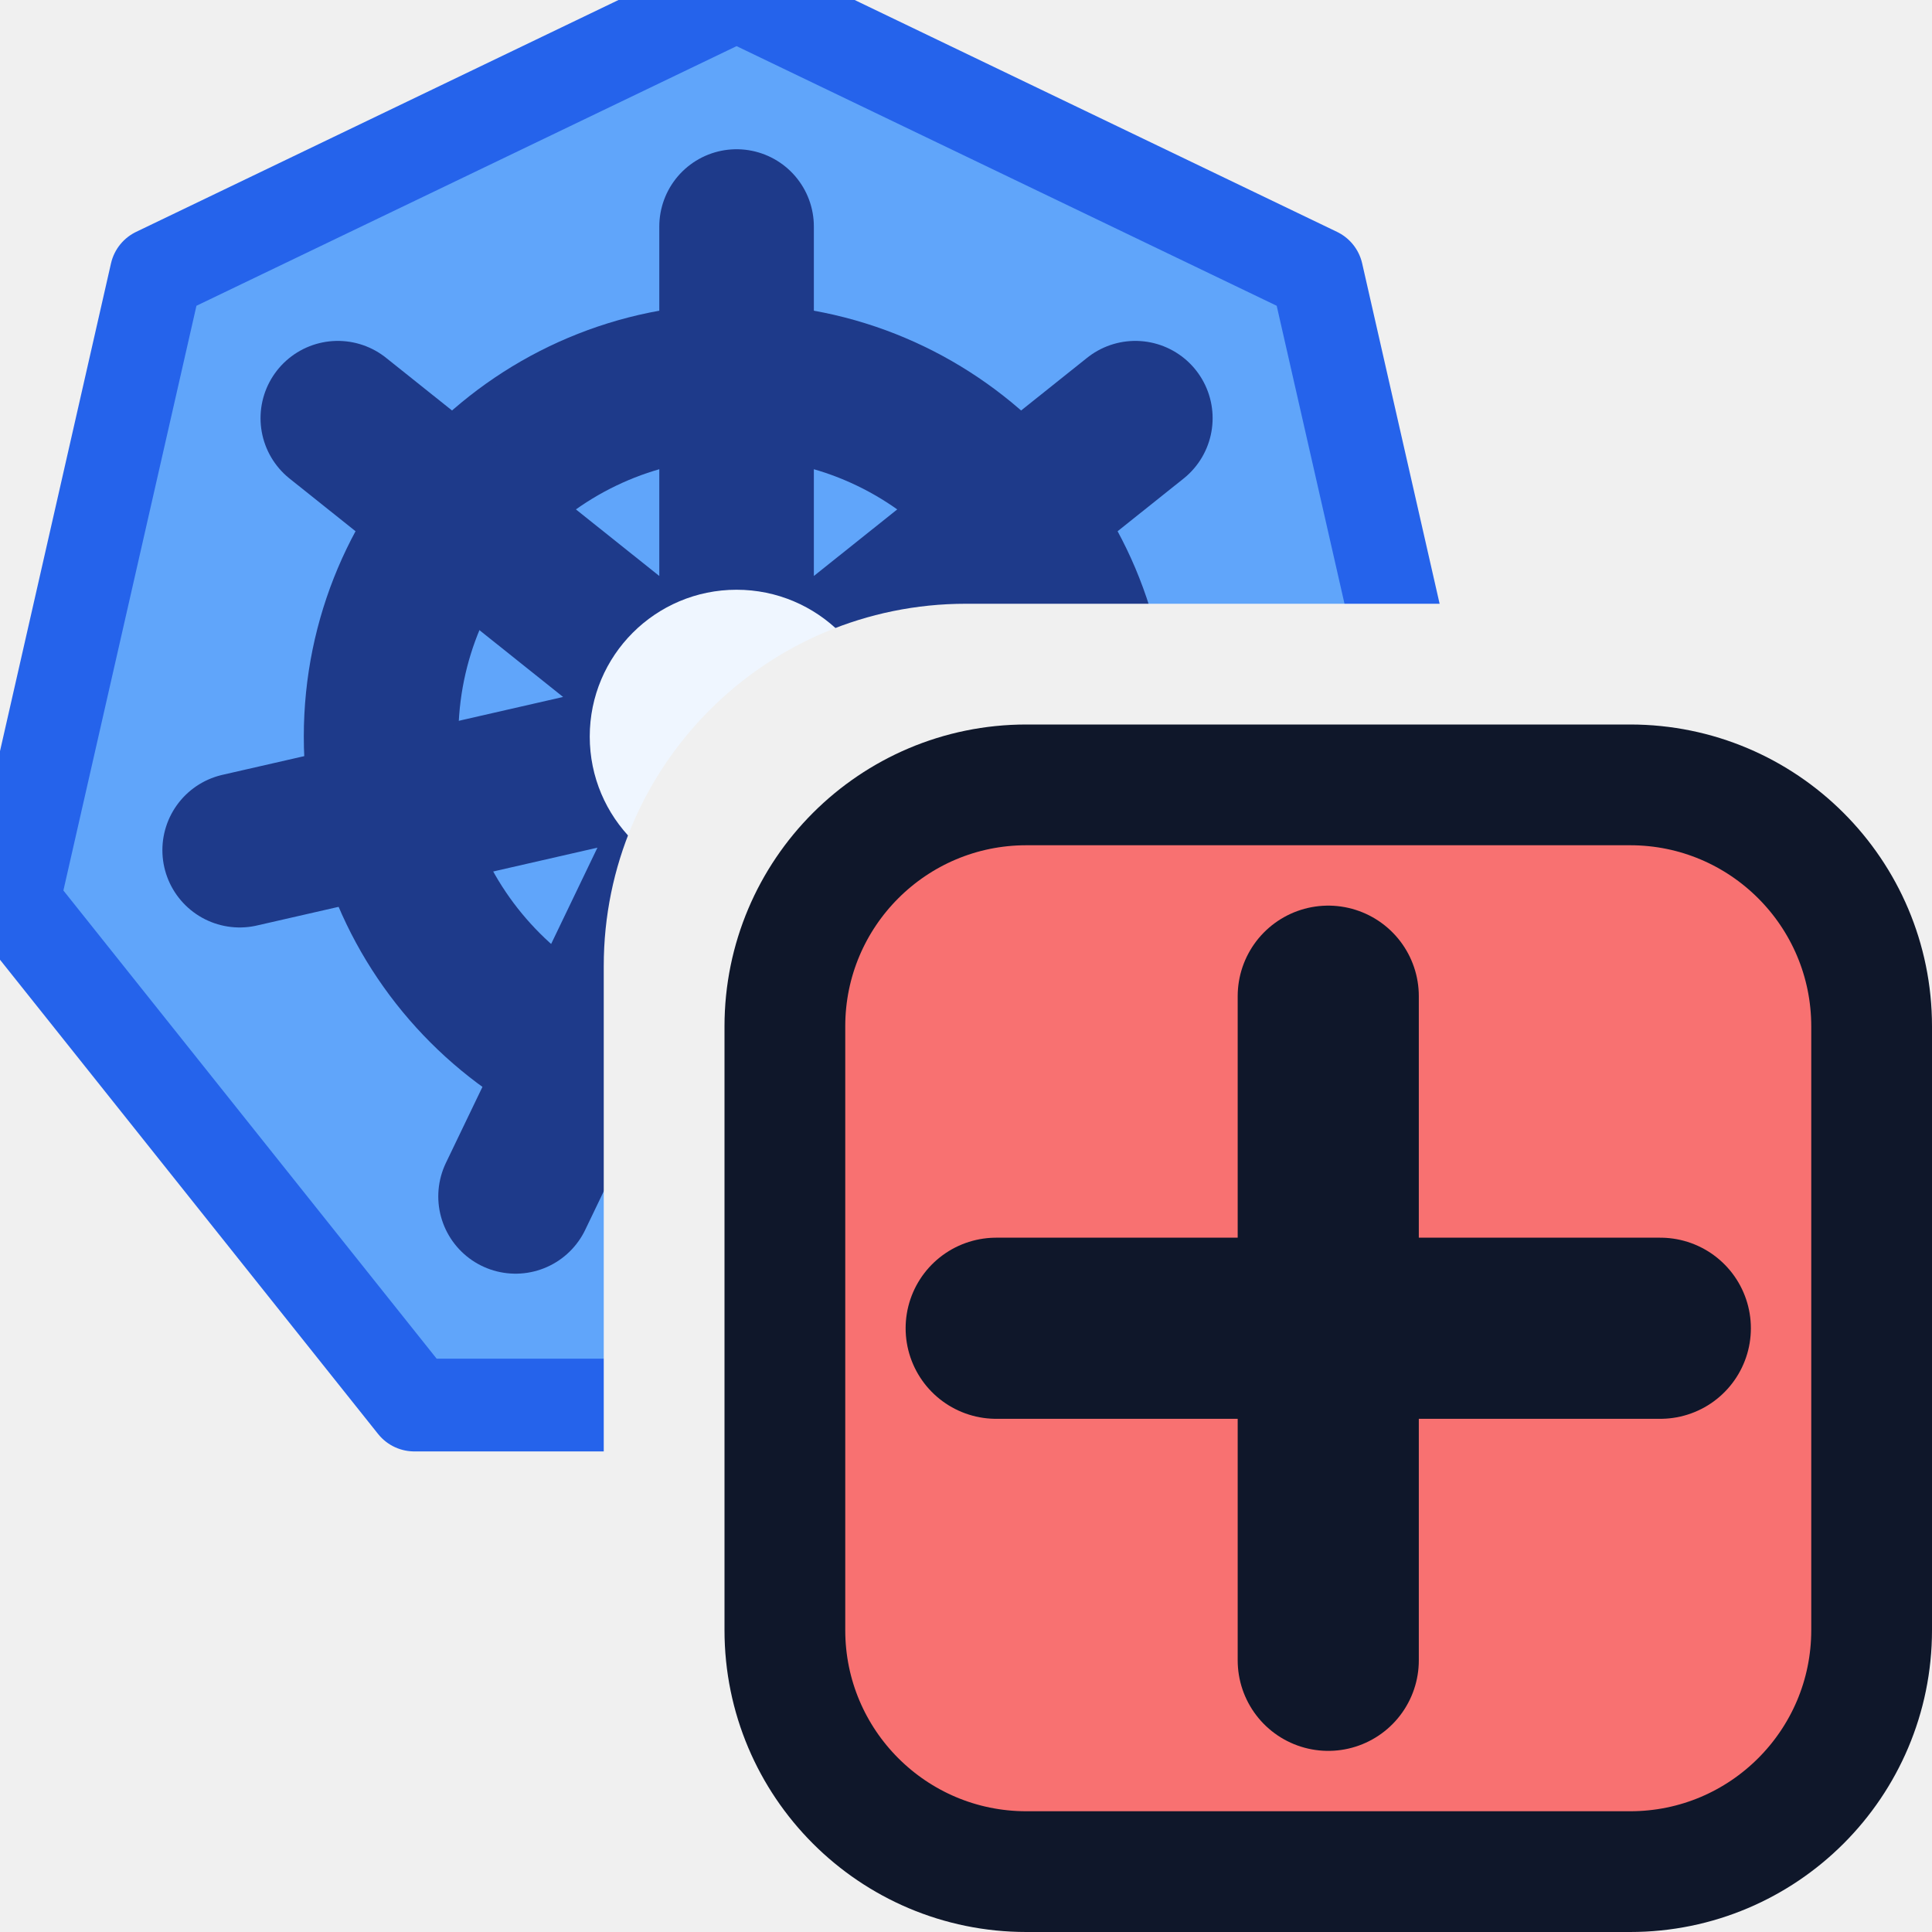
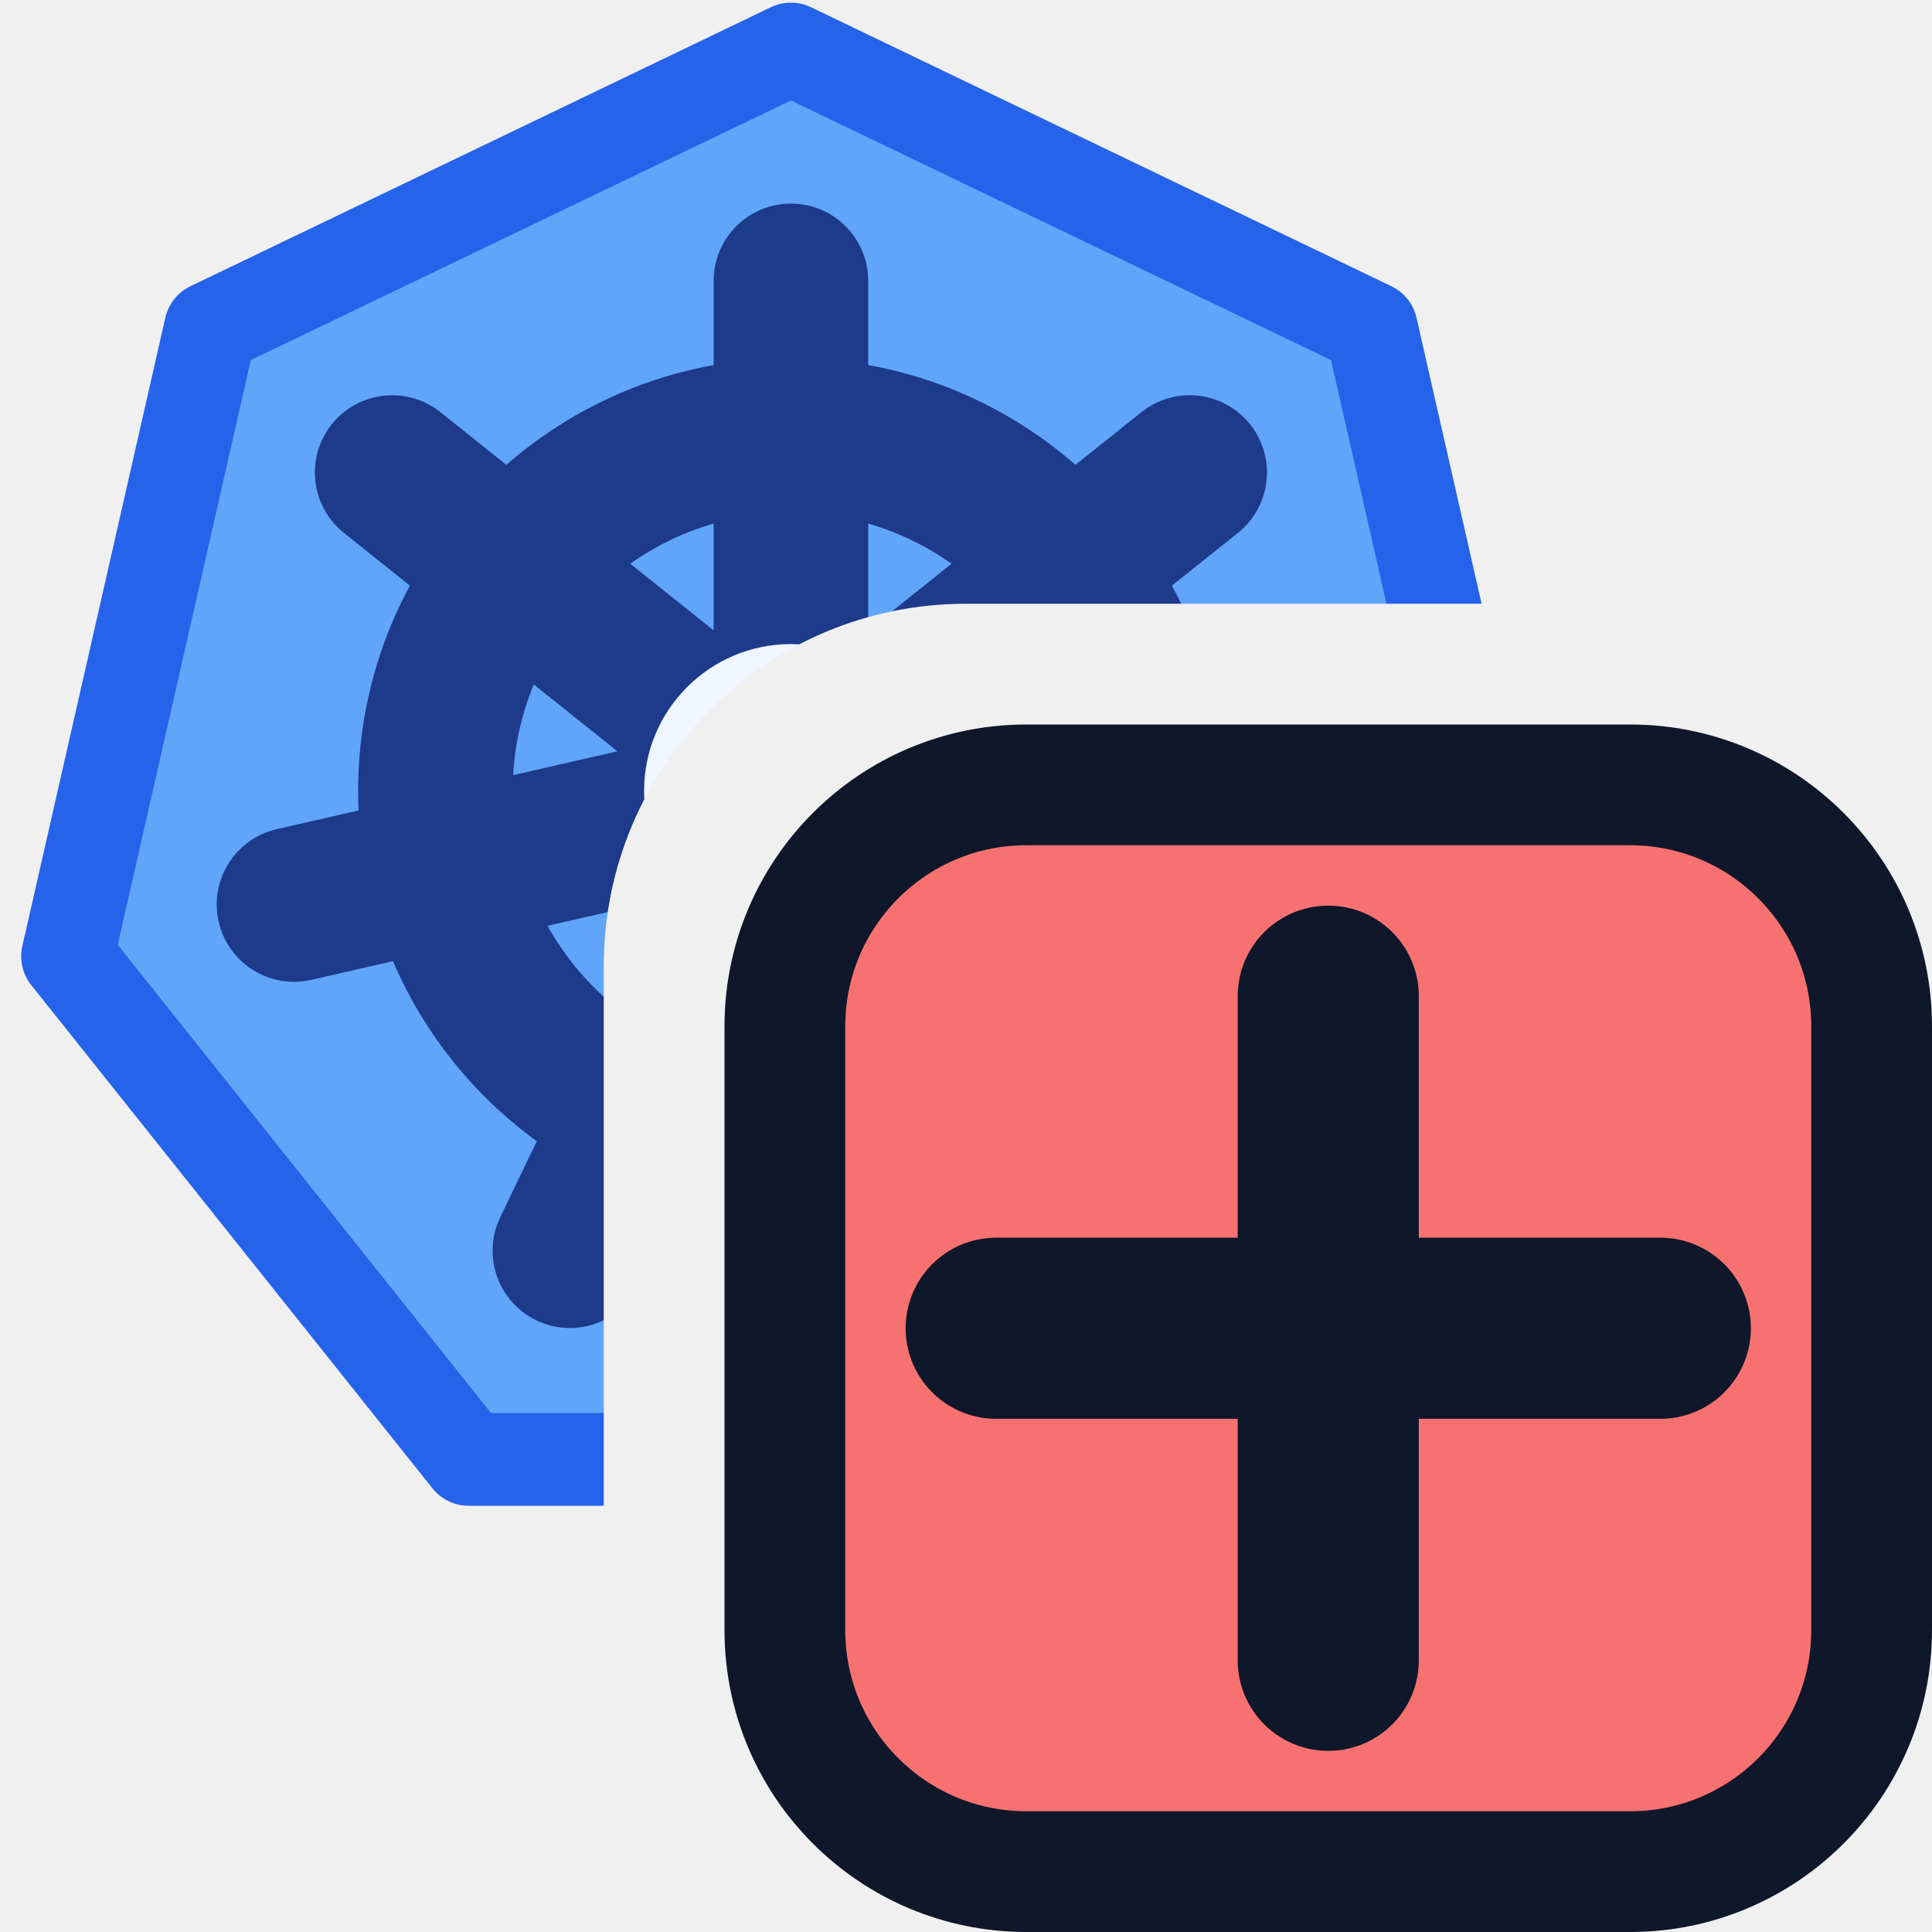
<svg xmlns="http://www.w3.org/2000/svg" width="16" height="16" viewBox="0 0 16 16" fill="none">
  <defs>
    <mask id="k8s-badge-cut">
      <rect width="16" height="16" fill="#fff" />
      <rect x="5" y="5" width="12" height="12" rx="3" fill="#000" />
    </mask>
  </defs>
  <g mask="url(#k8s-badge-cut)">
-     <g transform="translate(-1.58 -1.58) scale(0.64)">
+     <g transform="translate(-1.13 -1.13) scale(0.64)">
      <path d="M12.00 2.40 L19.51 6.01 L21.36 14.14 L16.17 20.65 L7.83 20.65 L2.64 14.14 L4.49 6.01Z" fill="#60A5FA" stroke="#2563EB" stroke-width="1.2" stroke-linejoin="round" />
      <circle cx="12" cy="12" r="4.6" stroke="#1E3A8A" stroke-width="2" />
      <path d="M12 12L12.00 5.40M12 12L17.16 7.88M12 12L18.43 13.47M12 12L14.86 17.95M12 12L9.14 17.95M12 12L5.57 13.47M12 12L6.84 7.88" stroke="#1E3A8A" stroke-width="2" stroke-linecap="round" />
      <circle cx="12" cy="12" r="1.9" fill="#EFF6FF" />
    </g>
  </g>
  <rect x="6.5" y="6.5" width="9" height="9" rx="2" fill="#F87171" stroke="#0F172A" />
  <path d="M11 8.25V13.75M8.25 11H13.75" stroke="#0F172A" stroke-width="1.5" stroke-linecap="round" stroke-linejoin="round" />
</svg>
